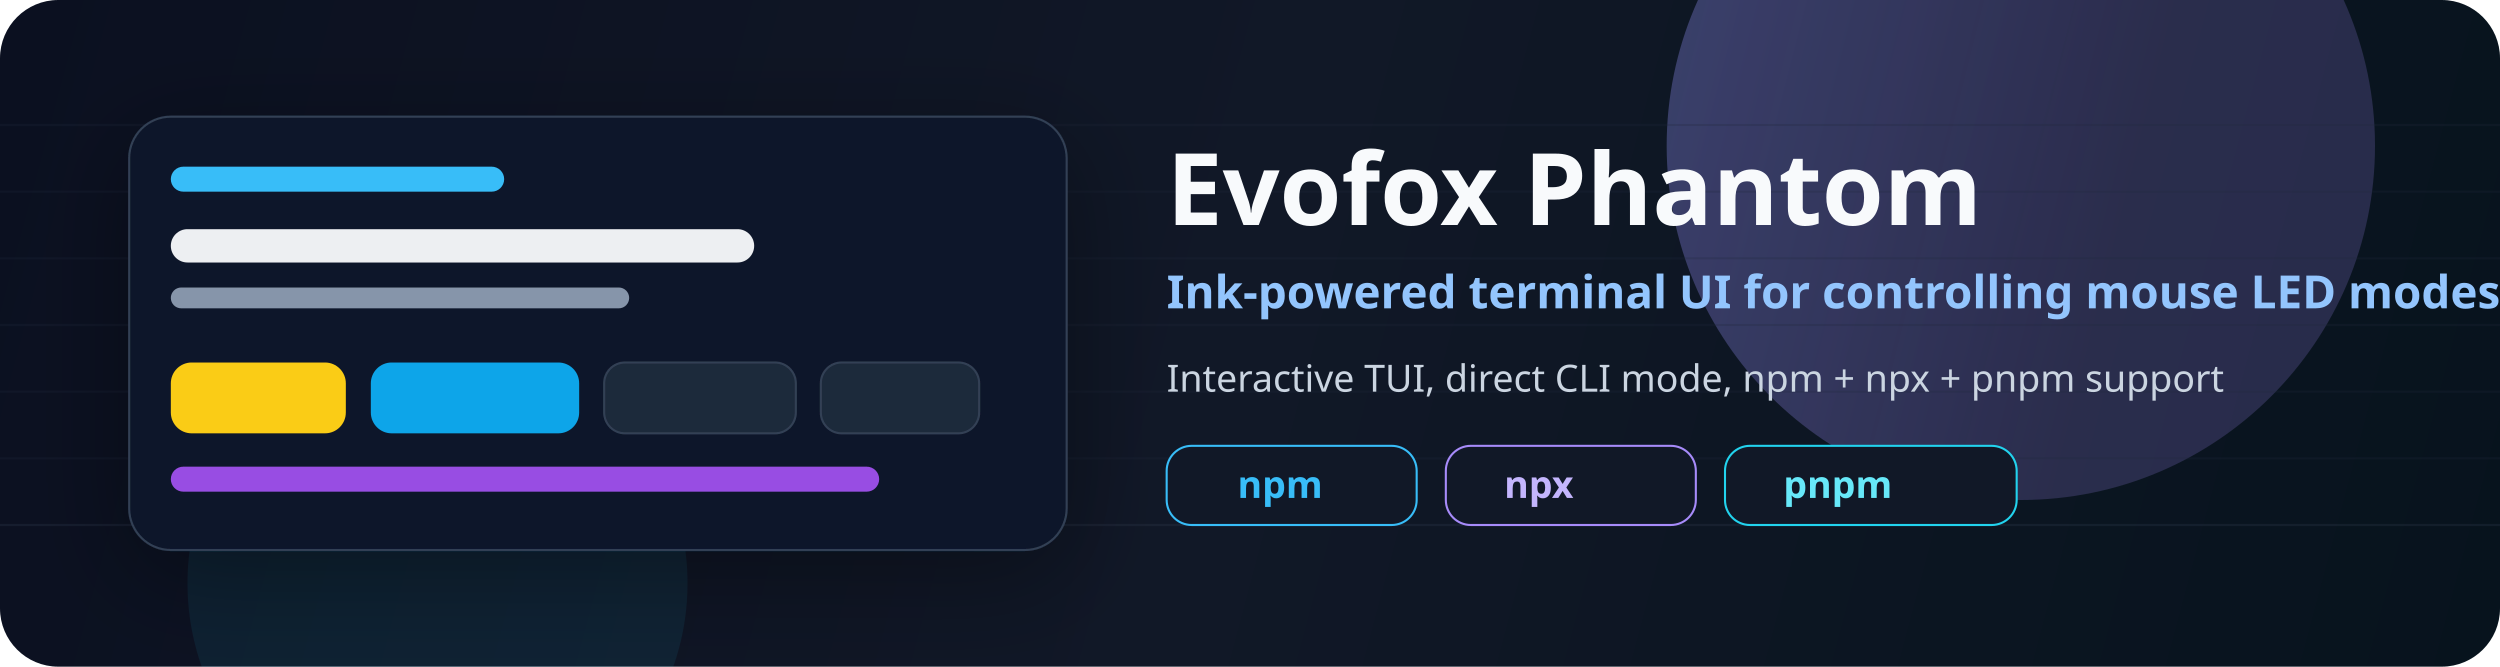
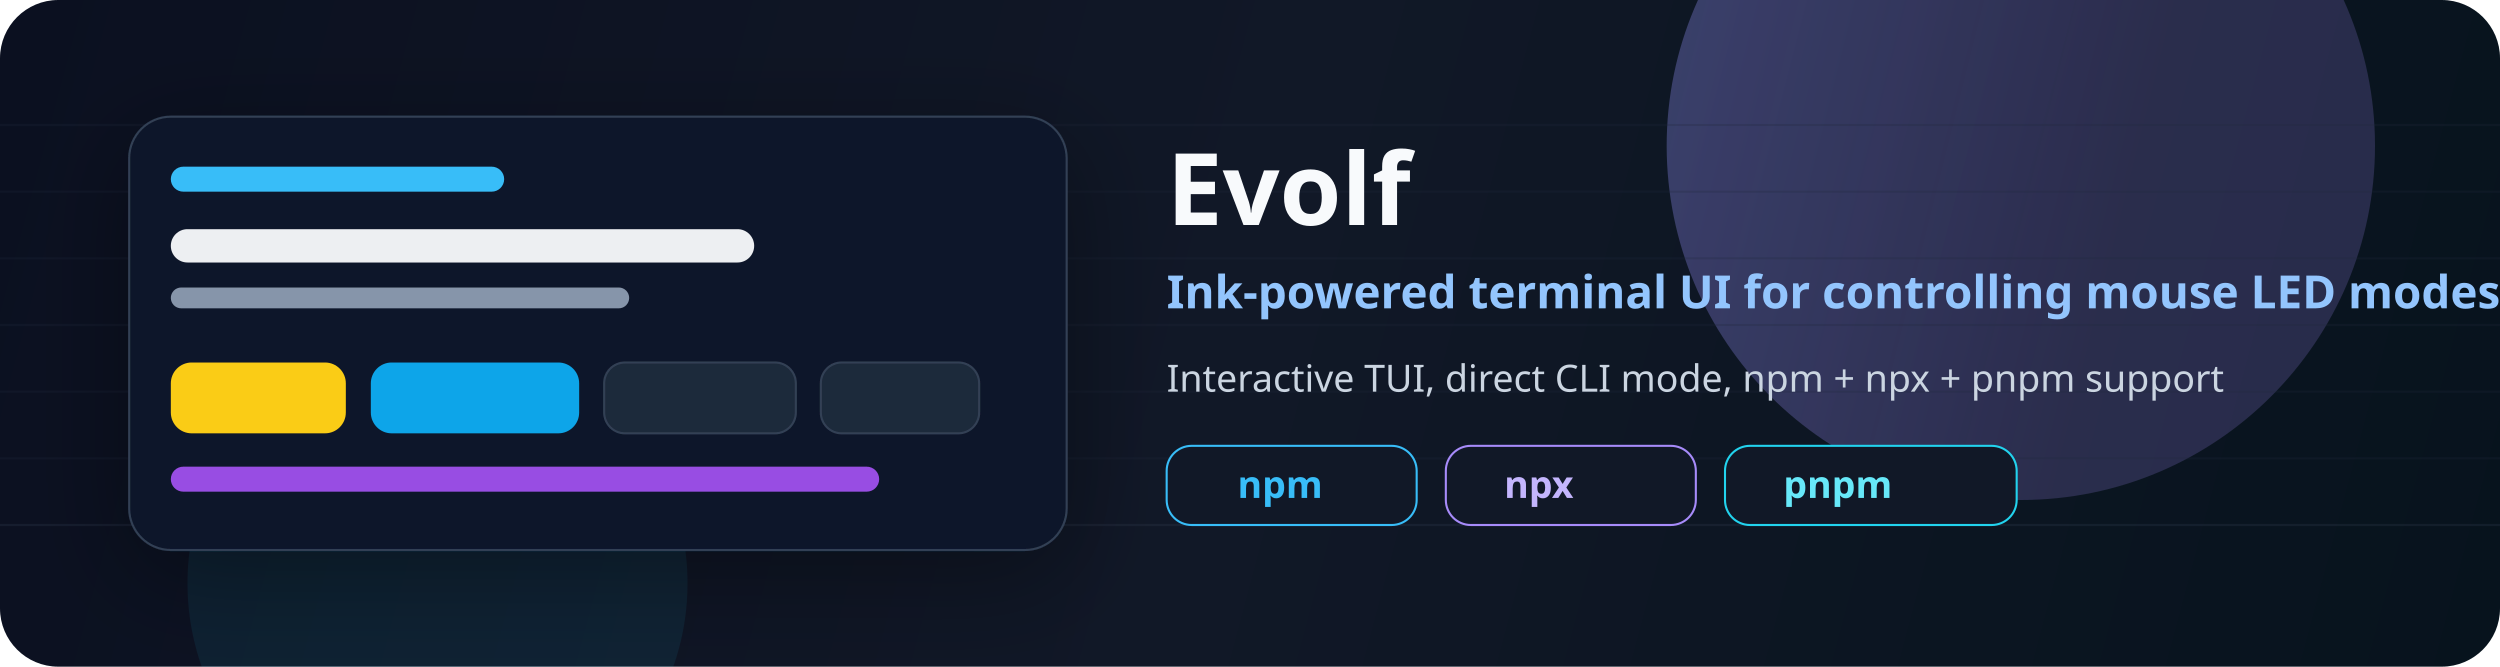
<svg xmlns="http://www.w3.org/2000/svg" width="1200" height="320" viewBox="0 0 1200 320" fill="none">
  <defs>
    <linearGradient id="bg" x1="0" y1="0" x2="1200" y2="320" gradientUnits="userSpaceOnUse">
      <stop stop-color="#0B1020" />
      <stop offset="0.5" stop-color="#111827" />
      <stop offset="1" stop-color="#07131D" />
    </linearGradient>
    <linearGradient id="glow" x1="180" y1="60" x2="980" y2="260" gradientUnits="userSpaceOnUse">
      <stop stop-color="#60A5FA" stop-opacity="0.65" />
      <stop offset="1" stop-color="#A78BFA" stop-opacity="0.2" />
    </linearGradient>
    <filter id="shadow" x="0" y="0" width="1200" height="320" filterUnits="userSpaceOnUse" color-interpolation-filters="sRGB">
      <feDropShadow dx="0" dy="12" stdDeviation="24" flood-color="#000000" flood-opacity="0.35" />
    </filter>
  </defs>
  <rect width="1200" height="320" rx="28" fill="url(#bg)" />
  <circle cx="970" cy="70" r="170" fill="url(#glow)" />
  <circle cx="210" cy="280" r="120" fill="#22D3EE" fill-opacity="0.08" />
  <g opacity="0.25">
    <path d="M0 252H1200" stroke="#334155" />
    <path d="M0 220H1200" stroke="#1E293B" />
    <path d="M0 188H1200" stroke="#1E293B" />
    <path d="M0 156H1200" stroke="#1E293B" />
    <path d="M0 124H1200" stroke="#1E293B" />
    <path d="M0 92H1200" stroke="#1E293B" />
    <path d="M0 60H1200" stroke="#1E293B" />
  </g>
  <g filter="url(#shadow)">
    <rect x="62" y="56" width="450" height="208" rx="20" fill="#0F172A" stroke="#334155" />
    <rect x="82" y="80" width="160" height="12" rx="6" fill="#38BDF8" />
    <rect x="82" y="110" width="280" height="16" rx="8" fill="#F8FAFC" fill-opacity="0.95" />
    <rect x="82" y="138" width="220" height="10" rx="5" fill="#94A3B8" fill-opacity="0.9" />
    <rect x="82" y="174" width="84" height="34" rx="10" fill="#FACC15" />
    <rect x="178" y="174" width="100" height="34" rx="10" fill="#0EA5E9" />
    <rect x="290" y="174" width="92" height="34" rx="10" fill="#1E293B" stroke="#334155" />
    <rect x="394" y="174" width="76" height="34" rx="10" fill="#1E293B" stroke="#334155" />
    <rect x="82" y="224" width="340" height="12" rx="6" fill="#A855F7" fill-opacity="0.9" />
  </g>
-   <text x="560" y="108" fill="#F8FAFC" font-family="Verdana, Geneva, sans-serif" font-size="48" font-weight="700">Evofox Phantom</text>
+   <text x="560" y="108" fill="#F8FAFC" font-family="Verdana, Geneva, sans-serif" font-size="48" font-weight="700">Evolf</text>
  <text x="560" y="148" fill="#93C5FD" font-family="Verdana, Geneva, sans-serif" font-size="22" font-weight="600">Ink-powered terminal UI for controlling mouse LED modes</text>
  <text x="560" y="188" fill="#CBD5E1" font-family="Verdana, Geneva, sans-serif" font-size="18">Interactive TUI, direct CLI mode, npm + npx + pnpm support</text>
  <g>
    <rect x="560" y="214" width="120" height="38" rx="12" fill="#111827" stroke="#38BDF8" />
    <text x="594" y="239" fill="#38BDF8" font-family="Verdana, Geneva, sans-serif" font-size="18" font-weight="700">npm</text>
    <rect x="694" y="214" width="120" height="38" rx="12" fill="#111827" stroke="#A78BFA" />
    <text x="722" y="239" fill="#C4B5FD" font-family="Verdana, Geneva, sans-serif" font-size="18" font-weight="700">npx</text>
    <rect x="828" y="214" width="140" height="38" rx="12" fill="#111827" stroke="#22D3EE" />
    <text x="856" y="239" fill="#67E8F9" font-family="Verdana, Geneva, sans-serif" font-size="18" font-weight="700">pnpm</text>
  </g>
</svg>
